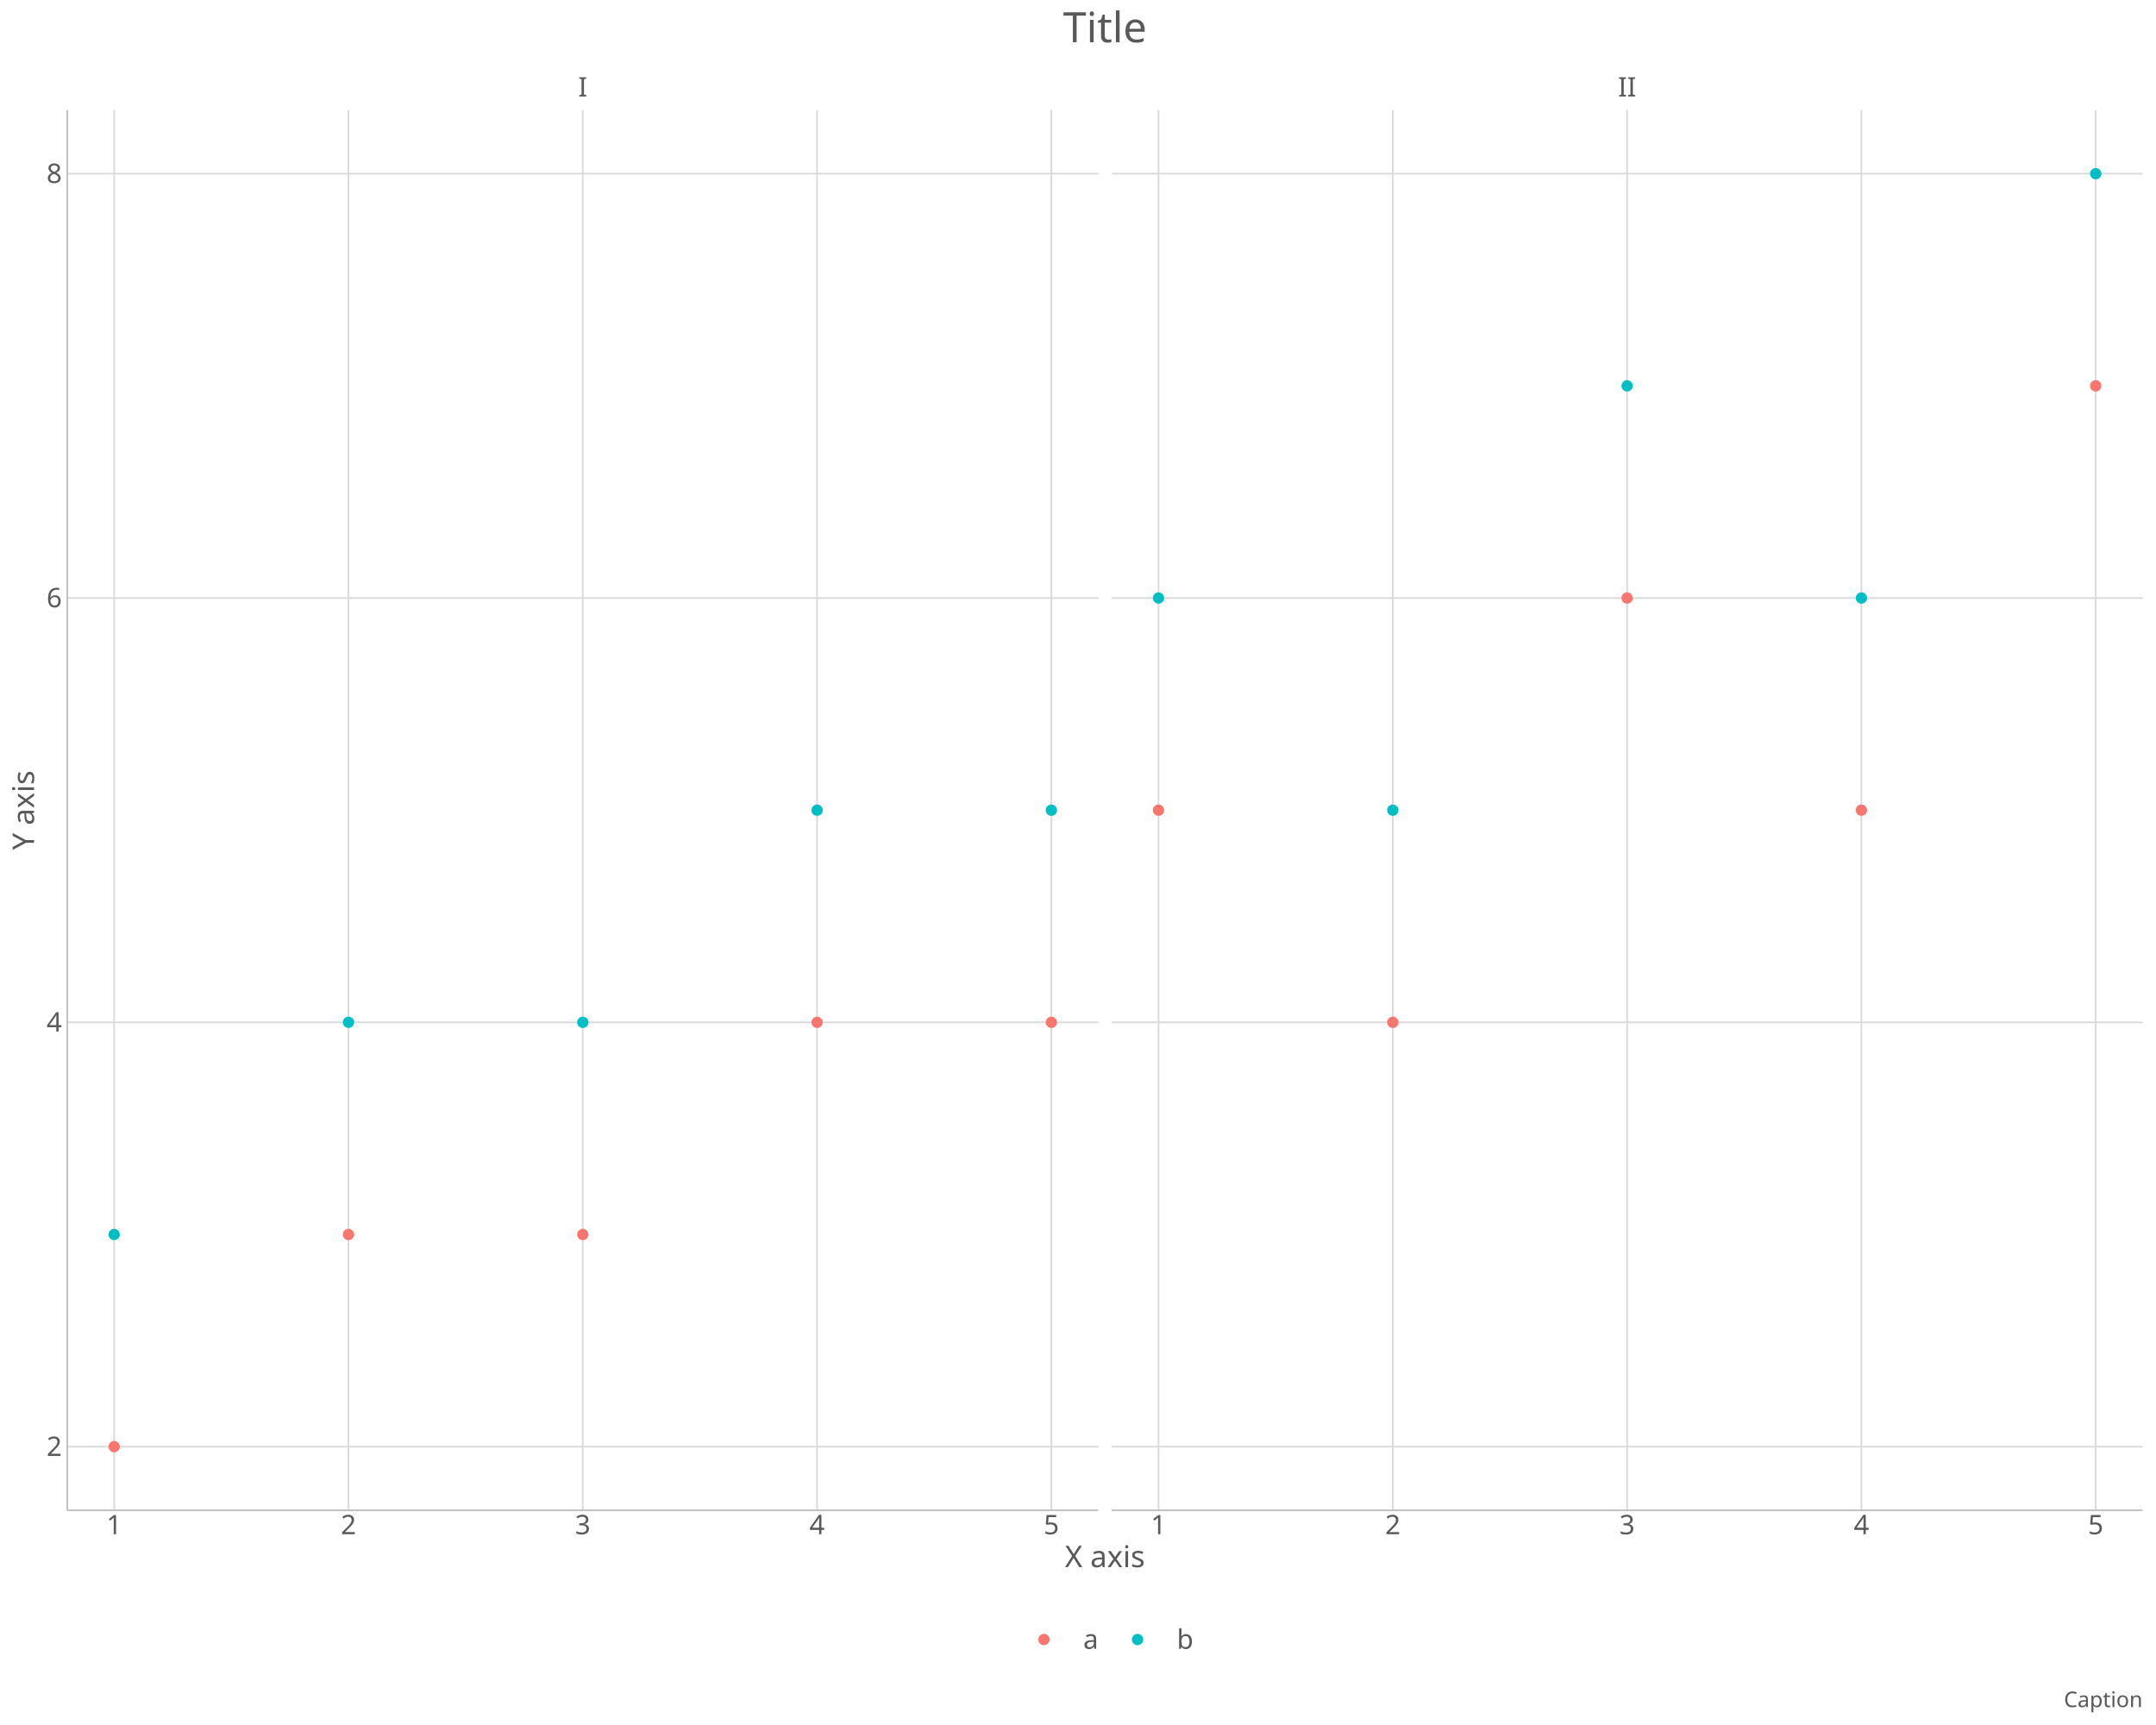
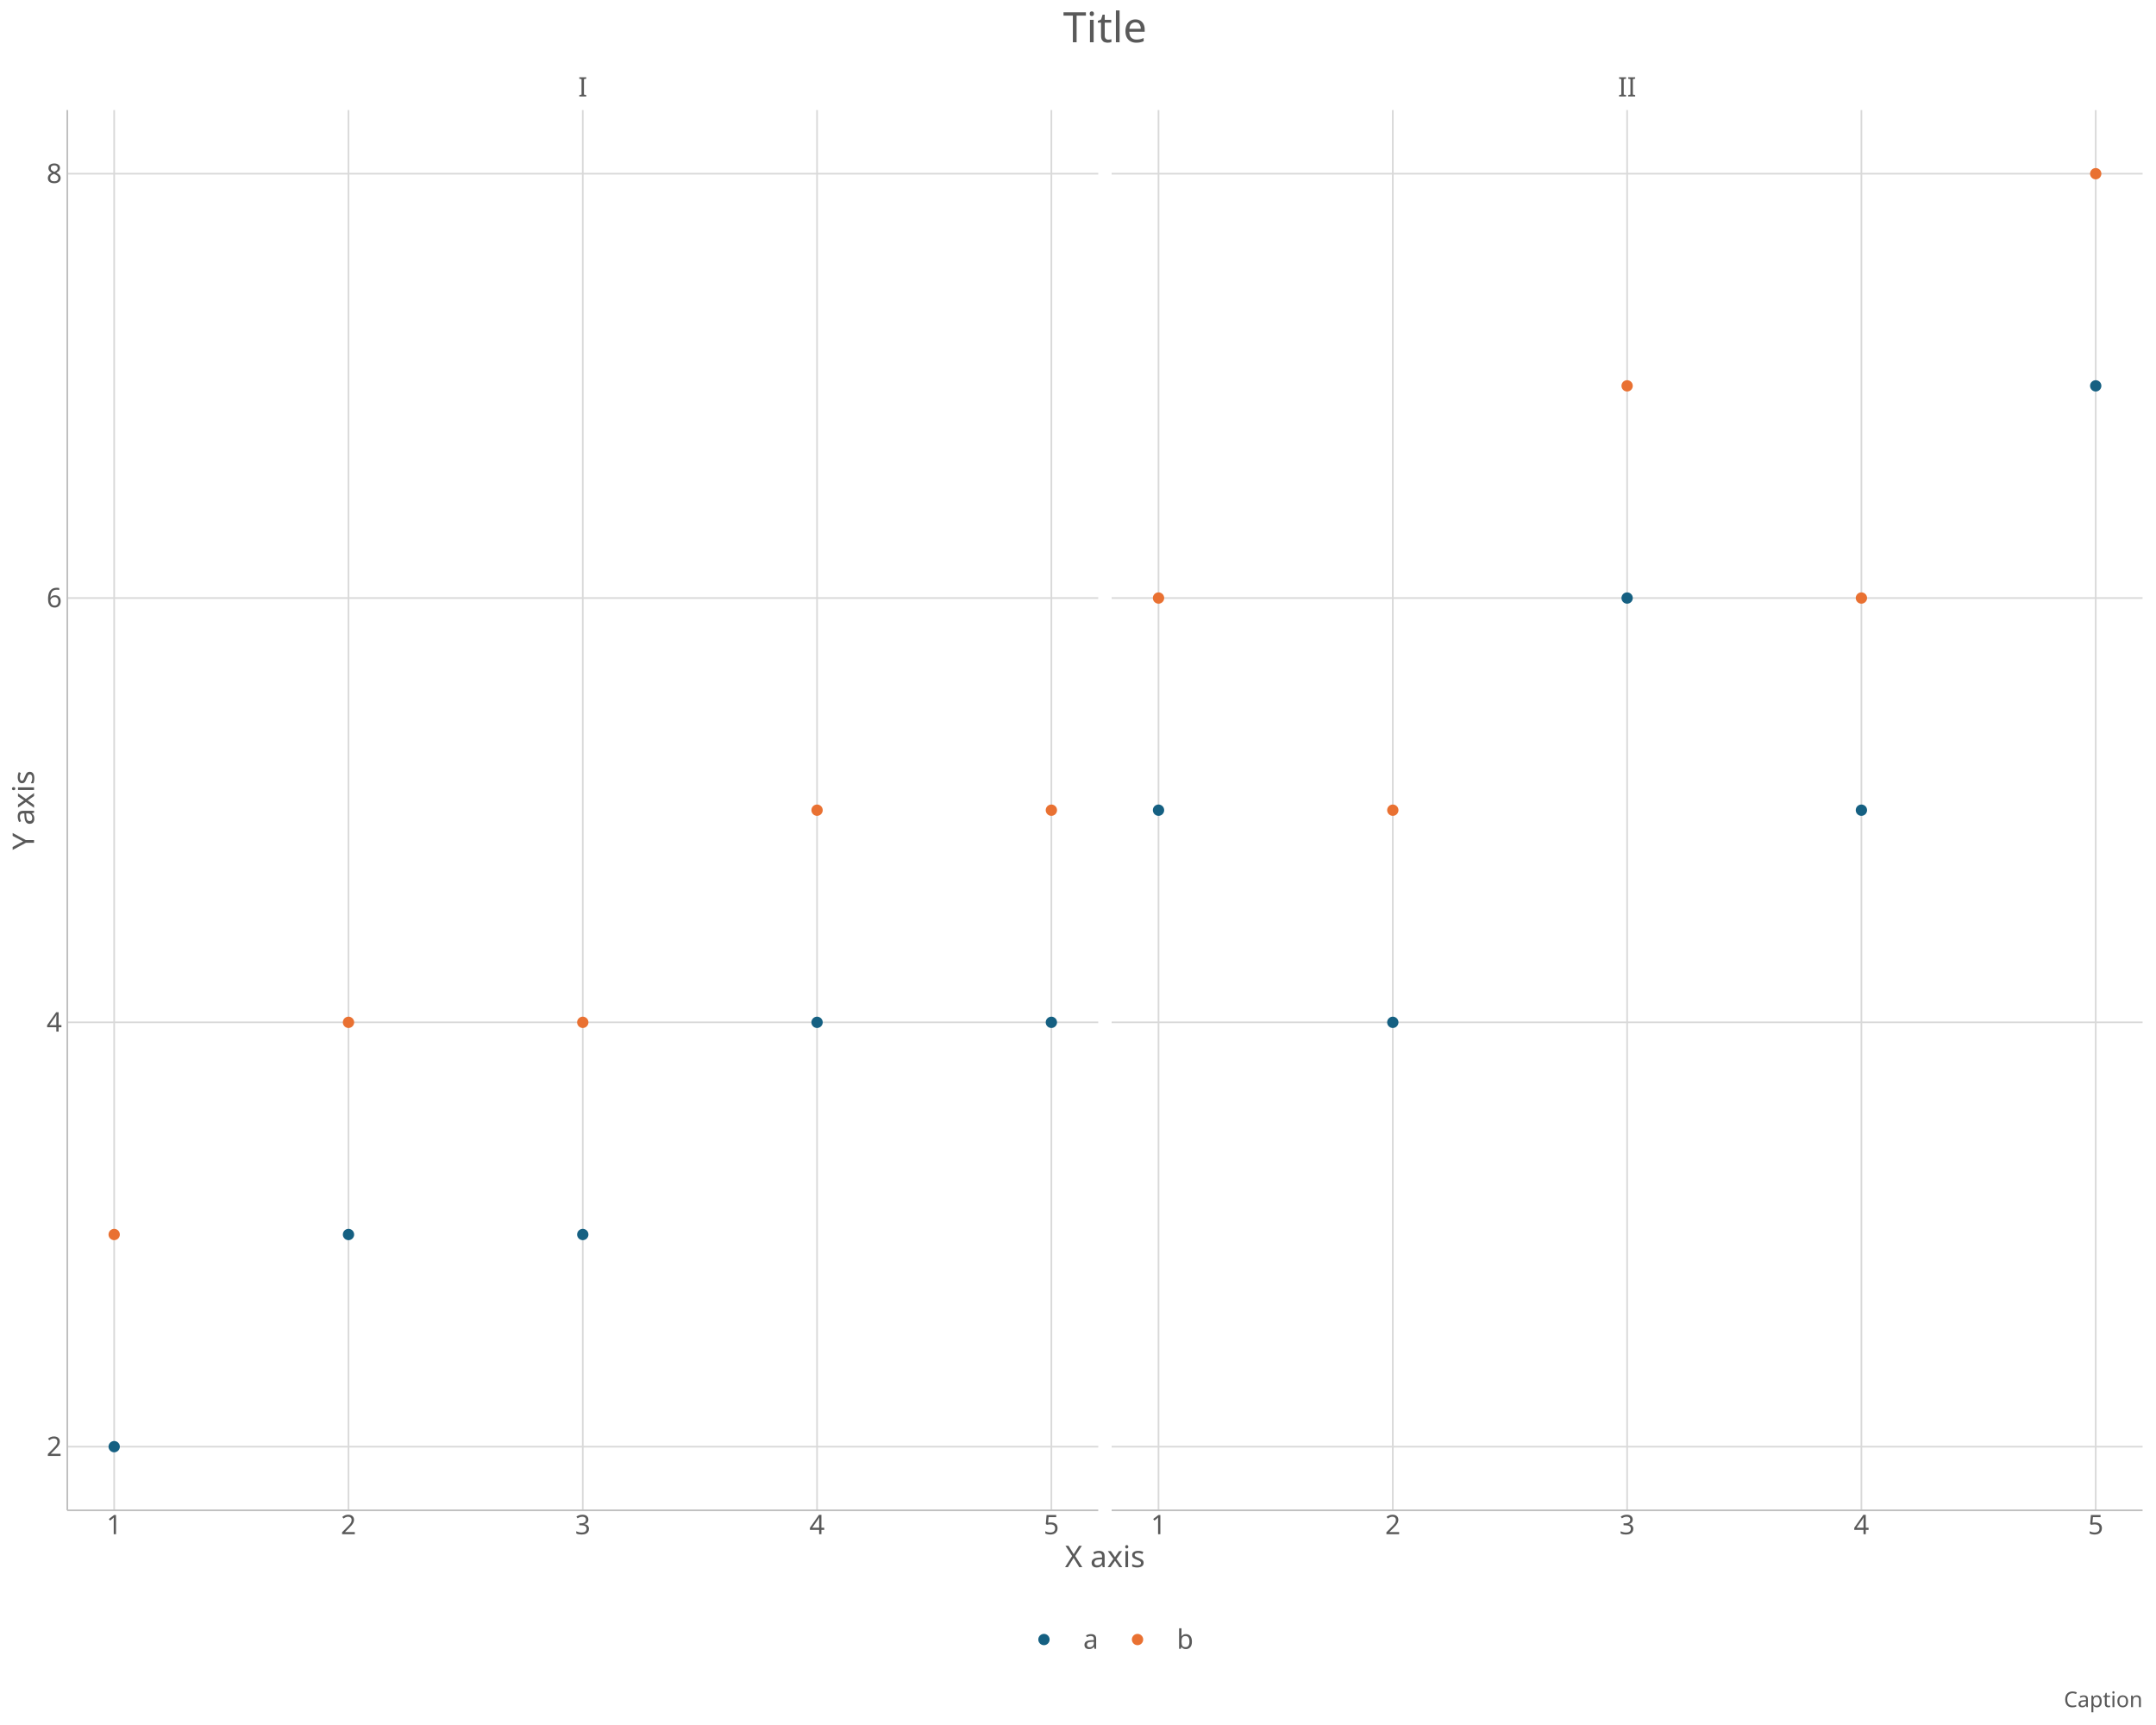
<svg xmlns="http://www.w3.org/2000/svg" class="svglite" data-engine-version="2.0" width="720.00pt" height="576.00pt" viewBox="0 0 720.00 576.00">
  <defs>
    <style type="text/css">
    .svglite line, .svglite polyline, .svglite polygon, .svglite path, .svglite rect, .svglite circle {
      fill: none;
      stroke: #000000;
      stroke-linecap: round;
      stroke-linejoin: round;
      stroke-miterlimit: 10.00;
    }
  </style>
  </defs>
  <rect width="100%" height="100%" style="stroke: none; fill: #FFFFFF;" />
  <defs>
    <clipPath id="cpMC4wMHw3MjAuMDB8MC4wMHw1NzYuMDA=">
      <rect x="0.00" y="0.00" width="720.00" height="576.00" />
    </clipPath>
  </defs>
  <g clip-path="url(#cpMC4wMHw3MjAuMDB8MC4wMHw1NzYuMDA=)">
    <rect x="-0" y="0.00" width="720.00" height="576.00" style="stroke-width: 0.87; stroke: none; fill: #FFFFFF;" />
  </g>
  <defs>
    <clipPath id="cpMjIuNDh8MzY2Ljc2fDM2Ljc0fDUwNC4zMg==">
      <rect x="22.48" y="36.74" width="344.28" height="467.57" />
    </clipPath>
  </defs>
  <g clip-path="url(#cpMjIuNDh8MzY2Ljc2fDM2Ljc0fDUwNC4zMg==)">
    <polyline points="22.48,483.06 366.76,483.06 " style="stroke-width: 0.56; stroke: #D9D9D9; stroke-linecap: butt;" />
    <polyline points="22.48,341.37 366.76,341.37 " style="stroke-width: 0.56; stroke: #D9D9D9; stroke-linecap: butt;" />
    <polyline points="22.48,199.69 366.76,199.69 " style="stroke-width: 0.56; stroke: #D9D9D9; stroke-linecap: butt;" />
    <polyline points="22.48,58.00 366.76,58.00 " style="stroke-width: 0.56; stroke: #D9D9D9; stroke-linecap: butt;" />
    <polyline points="38.13,504.32 38.13,36.74 " style="stroke-width: 0.56; stroke: #D9D9D9; stroke-linecap: butt;" />
    <polyline points="116.38,504.32 116.38,36.74 " style="stroke-width: 0.56; stroke: #D9D9D9; stroke-linecap: butt;" />
    <polyline points="194.62,504.32 194.62,36.74 " style="stroke-width: 0.56; stroke: #D9D9D9; stroke-linecap: butt;" />
    <polyline points="272.86,504.32 272.86,36.74 " style="stroke-width: 0.56; stroke: #D9D9D9; stroke-linecap: butt;" />
    <polyline points="351.11,504.32 351.11,36.74 " style="stroke-width: 0.56; stroke: #D9D9D9; stroke-linecap: butt;" />
-     <circle cx="38.13" cy="483.06" r="1.60" style="stroke-width: 0.58; stroke: #F8766D; fill: #F8766D;" />
-     <circle cx="194.62" cy="412.22" r="1.60" style="stroke-width: 0.58; stroke: #F8766D; fill: #F8766D;" />
-     <circle cx="351.11" cy="341.37" r="1.60" style="stroke-width: 0.58; stroke: #F8766D; fill: #F8766D;" />
-     <circle cx="116.38" cy="412.22" r="1.60" style="stroke-width: 0.58; stroke: #F8766D; fill: #F8766D;" />
-     <circle cx="272.86" cy="341.37" r="1.60" style="stroke-width: 0.58; stroke: #F8766D; fill: #F8766D;" />
-     <circle cx="38.13" cy="412.22" r="1.60" style="stroke-width: 0.58; stroke: #00BFC4; fill: #00BFC4;" />
-     <circle cx="194.62" cy="341.37" r="1.60" style="stroke-width: 0.58; stroke: #00BFC4; fill: #00BFC4;" />
-     <circle cx="351.11" cy="270.53" r="1.60" style="stroke-width: 0.58; stroke: #00BFC4; fill: #00BFC4;" />
-     <circle cx="116.38" cy="341.37" r="1.60" style="stroke-width: 0.58; stroke: #00BFC4; fill: #00BFC4;" />
-     <circle cx="272.86" cy="270.53" r="1.60" style="stroke-width: 0.58; stroke: #00BFC4; fill: #00BFC4;" />
+     <circle cx="38.13" cy="483.06" r="1.60" style="stroke-width: 0.58; stroke: #156082; fill: #156082;" />
+     <circle cx="194.62" cy="412.22" r="1.60" style="stroke-width: 0.58; stroke: #156082; fill: #156082;" />
+     <circle cx="351.11" cy="341.37" r="1.60" style="stroke-width: 0.58; stroke: #156082; fill: #156082;" />
+     <circle cx="116.38" cy="412.22" r="1.60" style="stroke-width: 0.58; stroke: #156082; fill: #156082;" />
+     <circle cx="272.86" cy="341.37" r="1.60" style="stroke-width: 0.58; stroke: #156082; fill: #156082;" />
+     <circle cx="38.13" cy="412.22" r="1.60" style="stroke-width: 0.58; stroke: #E97132; fill: #E97132;" />
+     <circle cx="194.62" cy="341.37" r="1.60" style="stroke-width: 0.58; stroke: #E97132; fill: #E97132;" />
+     <circle cx="351.11" cy="270.53" r="1.60" style="stroke-width: 0.58; stroke: #E97132; fill: #E97132;" />
+     <circle cx="116.38" cy="341.37" r="1.60" style="stroke-width: 0.58; stroke: #E97132; fill: #E97132;" />
+     <circle cx="272.86" cy="270.53" r="1.60" style="stroke-width: 0.58; stroke: #E97132; fill: #E97132;" />
    <rect x="22.48" y="36.74" width="344.28" height="467.57" style="stroke-width: 0.87; stroke: none;" />
  </g>
  <g clip-path="url(#cpMC4wMHw3MjAuMDB8MC4wMHw1NzYuMDA=)">
</g>
  <defs>
    <clipPath id="cpMzcxLjI0fDcxNS41MnwzNi43NHw1MDQuMzI=">
      <rect x="371.24" y="36.74" width="344.28" height="467.57" />
    </clipPath>
  </defs>
  <g clip-path="url(#cpMzcxLjI0fDcxNS41MnwzNi43NHw1MDQuMzI=)">
    <polyline points="371.24,483.06 715.52,483.06 " style="stroke-width: 0.56; stroke: #D9D9D9; stroke-linecap: butt;" />
    <polyline points="371.24,341.37 715.52,341.37 " style="stroke-width: 0.56; stroke: #D9D9D9; stroke-linecap: butt;" />
    <polyline points="371.24,199.69 715.52,199.69 " style="stroke-width: 0.56; stroke: #D9D9D9; stroke-linecap: butt;" />
    <polyline points="371.24,58.00 715.52,58.00 " style="stroke-width: 0.56; stroke: #D9D9D9; stroke-linecap: butt;" />
    <polyline points="386.89,504.32 386.89,36.74 " style="stroke-width: 0.56; stroke: #D9D9D9; stroke-linecap: butt;" />
    <polyline points="465.13,504.32 465.13,36.74 " style="stroke-width: 0.56; stroke: #D9D9D9; stroke-linecap: butt;" />
    <polyline points="543.38,504.32 543.38,36.74 " style="stroke-width: 0.56; stroke: #D9D9D9; stroke-linecap: butt;" />
    <polyline points="621.62,504.32 621.62,36.74 " style="stroke-width: 0.56; stroke: #D9D9D9; stroke-linecap: butt;" />
    <polyline points="699.87,504.32 699.87,36.74 " style="stroke-width: 0.56; stroke: #D9D9D9; stroke-linecap: butt;" />
-     <circle cx="465.13" cy="341.37" r="1.60" style="stroke-width: 0.58; stroke: #F8766D; fill: #F8766D;" />
-     <circle cx="621.62" cy="270.53" r="1.60" style="stroke-width: 0.58; stroke: #F8766D; fill: #F8766D;" />
-     <circle cx="386.89" cy="270.53" r="1.60" style="stroke-width: 0.58; stroke: #F8766D; fill: #F8766D;" />
-     <circle cx="543.38" cy="199.69" r="1.60" style="stroke-width: 0.58; stroke: #F8766D; fill: #F8766D;" />
-     <circle cx="699.87" cy="128.84" r="1.60" style="stroke-width: 0.58; stroke: #F8766D; fill: #F8766D;" />
-     <circle cx="465.13" cy="270.53" r="1.60" style="stroke-width: 0.58; stroke: #00BFC4; fill: #00BFC4;" />
-     <circle cx="621.62" cy="199.69" r="1.60" style="stroke-width: 0.58; stroke: #00BFC4; fill: #00BFC4;" />
-     <circle cx="386.89" cy="199.69" r="1.60" style="stroke-width: 0.58; stroke: #00BFC4; fill: #00BFC4;" />
-     <circle cx="543.38" cy="128.84" r="1.60" style="stroke-width: 0.58; stroke: #00BFC4; fill: #00BFC4;" />
-     <circle cx="699.87" cy="58.00" r="1.60" style="stroke-width: 0.58; stroke: #00BFC4; fill: #00BFC4;" />
+     <circle cx="465.13" cy="341.37" r="1.60" style="stroke-width: 0.58; stroke: #156082; fill: #156082;" />
+     <circle cx="621.62" cy="270.53" r="1.60" style="stroke-width: 0.58; stroke: #156082; fill: #156082;" />
+     <circle cx="386.89" cy="270.53" r="1.60" style="stroke-width: 0.58; stroke: #156082; fill: #156082;" />
+     <circle cx="543.38" cy="199.69" r="1.60" style="stroke-width: 0.58; stroke: #156082; fill: #156082;" />
+     <circle cx="699.87" cy="128.84" r="1.60" style="stroke-width: 0.58; stroke: #156082; fill: #156082;" />
+     <circle cx="465.13" cy="270.53" r="1.60" style="stroke-width: 0.58; stroke: #E97132; fill: #E97132;" />
+     <circle cx="621.62" cy="199.69" r="1.60" style="stroke-width: 0.58; stroke: #E97132; fill: #E97132;" />
+     <circle cx="386.89" cy="199.69" r="1.60" style="stroke-width: 0.58; stroke: #E97132; fill: #E97132;" />
+     <circle cx="543.38" cy="128.84" r="1.60" style="stroke-width: 0.58; stroke: #E97132; fill: #E97132;" />
+     <circle cx="699.87" cy="58.00" r="1.60" style="stroke-width: 0.58; stroke: #E97132; fill: #E97132;" />
    <rect x="371.24" y="36.74" width="344.28" height="467.57" style="stroke-width: 0.87; stroke: none;" />
  </g>
  <g clip-path="url(#cpMC4wMHw3MjAuMDB8MC4wMHw1NzYuMDA=)">
</g>
  <defs>
    <clipPath id="cpMjIuNDh8MzY2Ljc2fDIxLjUxfDM2Ljc0">
      <rect x="22.48" y="21.51" width="344.28" height="15.24" />
    </clipPath>
  </defs>
  <g clip-path="url(#cpMjIuNDh8MzY2Ljc2fDIxLjUxfDM2Ljc0)">
    <rect x="22.48" y="21.51" width="344.28" height="15.24" style="stroke-width: 0.87; stroke: none;" />
    <text x="194.62" y="32.22" text-anchor="middle" style="font-size: 9.00px; fill: #595959; font-family: sans;" textLength="2.50px" lengthAdjust="spacingAndGlyphs">I</text>
  </g>
  <g clip-path="url(#cpMC4wMHw3MjAuMDB8MC4wMHw1NzYuMDA=)">
</g>
  <defs>
    <clipPath id="cpMzcxLjI0fDcxNS41MnwyMS41MXwzNi43NA==">
      <rect x="371.24" y="21.51" width="344.28" height="15.24" />
    </clipPath>
  </defs>
  <g clip-path="url(#cpMzcxLjI0fDcxNS41MnwyMS41MXwzNi43NA==)">
    <rect x="371.24" y="21.51" width="344.28" height="15.24" style="stroke-width: 0.87; stroke: none;" />
    <text x="543.38" y="32.22" text-anchor="middle" style="font-size: 9.00px; fill: #595959; font-family: sans;" textLength="5.00px" lengthAdjust="spacingAndGlyphs">II</text>
  </g>
  <g clip-path="url(#cpMC4wMHw3MjAuMDB8MC4wMHw1NzYuMDA=)">
    <polyline points="22.48,504.32 366.76,504.32 " style="stroke-width: 0.56; stroke: #BFBFBF; stroke-linecap: butt;" />
    <text x="38.13" y="512.30" text-anchor="middle" style="font-size: 9.00px; fill: #595959; font-family: sans;" textLength="5.01px" lengthAdjust="spacingAndGlyphs">1</text>
    <text x="116.38" y="512.30" text-anchor="middle" style="font-size: 9.00px; fill: #595959; font-family: sans;" textLength="5.01px" lengthAdjust="spacingAndGlyphs">2</text>
    <text x="194.62" y="512.30" text-anchor="middle" style="font-size: 9.00px; fill: #595959; font-family: sans;" textLength="5.01px" lengthAdjust="spacingAndGlyphs">3</text>
    <text x="272.86" y="512.30" text-anchor="middle" style="font-size: 9.00px; fill: #595959; font-family: sans;" textLength="5.01px" lengthAdjust="spacingAndGlyphs">4</text>
    <text x="351.11" y="512.30" text-anchor="middle" style="font-size: 9.00px; fill: #595959; font-family: sans;" textLength="5.01px" lengthAdjust="spacingAndGlyphs">5</text>
    <polyline points="371.24,504.32 715.52,504.32 " style="stroke-width: 0.56; stroke: #BFBFBF; stroke-linecap: butt;" />
    <text x="386.89" y="512.30" text-anchor="middle" style="font-size: 9.00px; fill: #595959; font-family: sans;" textLength="5.01px" lengthAdjust="spacingAndGlyphs">1</text>
    <text x="465.13" y="512.30" text-anchor="middle" style="font-size: 9.00px; fill: #595959; font-family: sans;" textLength="5.01px" lengthAdjust="spacingAndGlyphs">2</text>
    <text x="543.38" y="512.30" text-anchor="middle" style="font-size: 9.00px; fill: #595959; font-family: sans;" textLength="5.01px" lengthAdjust="spacingAndGlyphs">3</text>
    <text x="621.62" y="512.30" text-anchor="middle" style="font-size: 9.00px; fill: #595959; font-family: sans;" textLength="5.01px" lengthAdjust="spacingAndGlyphs">4</text>
    <text x="699.87" y="512.30" text-anchor="middle" style="font-size: 9.00px; fill: #595959; font-family: sans;" textLength="5.01px" lengthAdjust="spacingAndGlyphs">5</text>
    <polyline points="22.48,504.32 22.48,36.74 " style="stroke-width: 0.56; stroke: #BFBFBF; stroke-linecap: butt;" />
    <text x="20.69" y="486.16" text-anchor="end" style="font-size: 9.00px; fill: #595959; font-family: sans;" textLength="5.01px" lengthAdjust="spacingAndGlyphs">2</text>
    <text x="20.69" y="344.47" text-anchor="end" style="font-size: 9.00px; fill: #595959; font-family: sans;" textLength="5.01px" lengthAdjust="spacingAndGlyphs">4</text>
    <text x="20.69" y="202.78" text-anchor="end" style="font-size: 9.00px; fill: #595959; font-family: sans;" textLength="5.01px" lengthAdjust="spacingAndGlyphs">6</text>
    <text x="20.69" y="61.09" text-anchor="end" style="font-size: 9.00px; fill: #595959; font-family: sans;" textLength="5.01px" lengthAdjust="spacingAndGlyphs">8</text>
    <text x="369.00" y="523.30" text-anchor="middle" style="font-size: 10.00px; fill: #595959; font-family: sans;" textLength="27.24px" lengthAdjust="spacingAndGlyphs">X axis</text>
    <text transform="translate(11.37,270.53) rotate(-90)" text-anchor="middle" style="font-size: 10.00px; fill: #595959; font-family: sans;" textLength="27.24px" lengthAdjust="spacingAndGlyphs">Y axis</text>
    <rect x="335.51" y="534.34" width="66.99" height="26.25" style="stroke-width: 0.87; stroke: none; fill: #FFFFFF;" />
-     <circle cx="348.63" cy="547.46" r="1.60" style="stroke-width: 0.58; stroke: #F8766D; fill: #F8766D;" />
-     <circle cx="379.88" cy="547.46" r="1.60" style="stroke-width: 0.58; stroke: #00BFC4; fill: #00BFC4;" />
+     <circle cx="348.63" cy="547.46" r="1.60" style="stroke-width: 0.58; stroke: #156082; fill: #156082;" />
+     <circle cx="379.88" cy="547.46" r="1.60" style="stroke-width: 0.58; stroke: #E97132; fill: #E97132;" />
    <text x="361.75" y="550.56" style="font-size: 9.00px; fill: #595959; font-family: sans;" textLength="5.01px" lengthAdjust="spacingAndGlyphs">a</text>
    <text x="393.00" y="550.56" style="font-size: 9.00px; fill: #595959; font-family: sans;" textLength="5.01px" lengthAdjust="spacingAndGlyphs">b</text>
    <text x="369.00" y="14.12" text-anchor="middle" style="font-size: 14.00px; fill: #595959; font-family: sans;" textLength="26.44px" lengthAdjust="spacingAndGlyphs">Title</text>
    <text x="715.52" y="570.02" text-anchor="end" style="font-size: 7.20px; fill: #595959; font-family: sans;" textLength="24.82px" lengthAdjust="spacingAndGlyphs">Caption</text>
  </g>
</svg>
